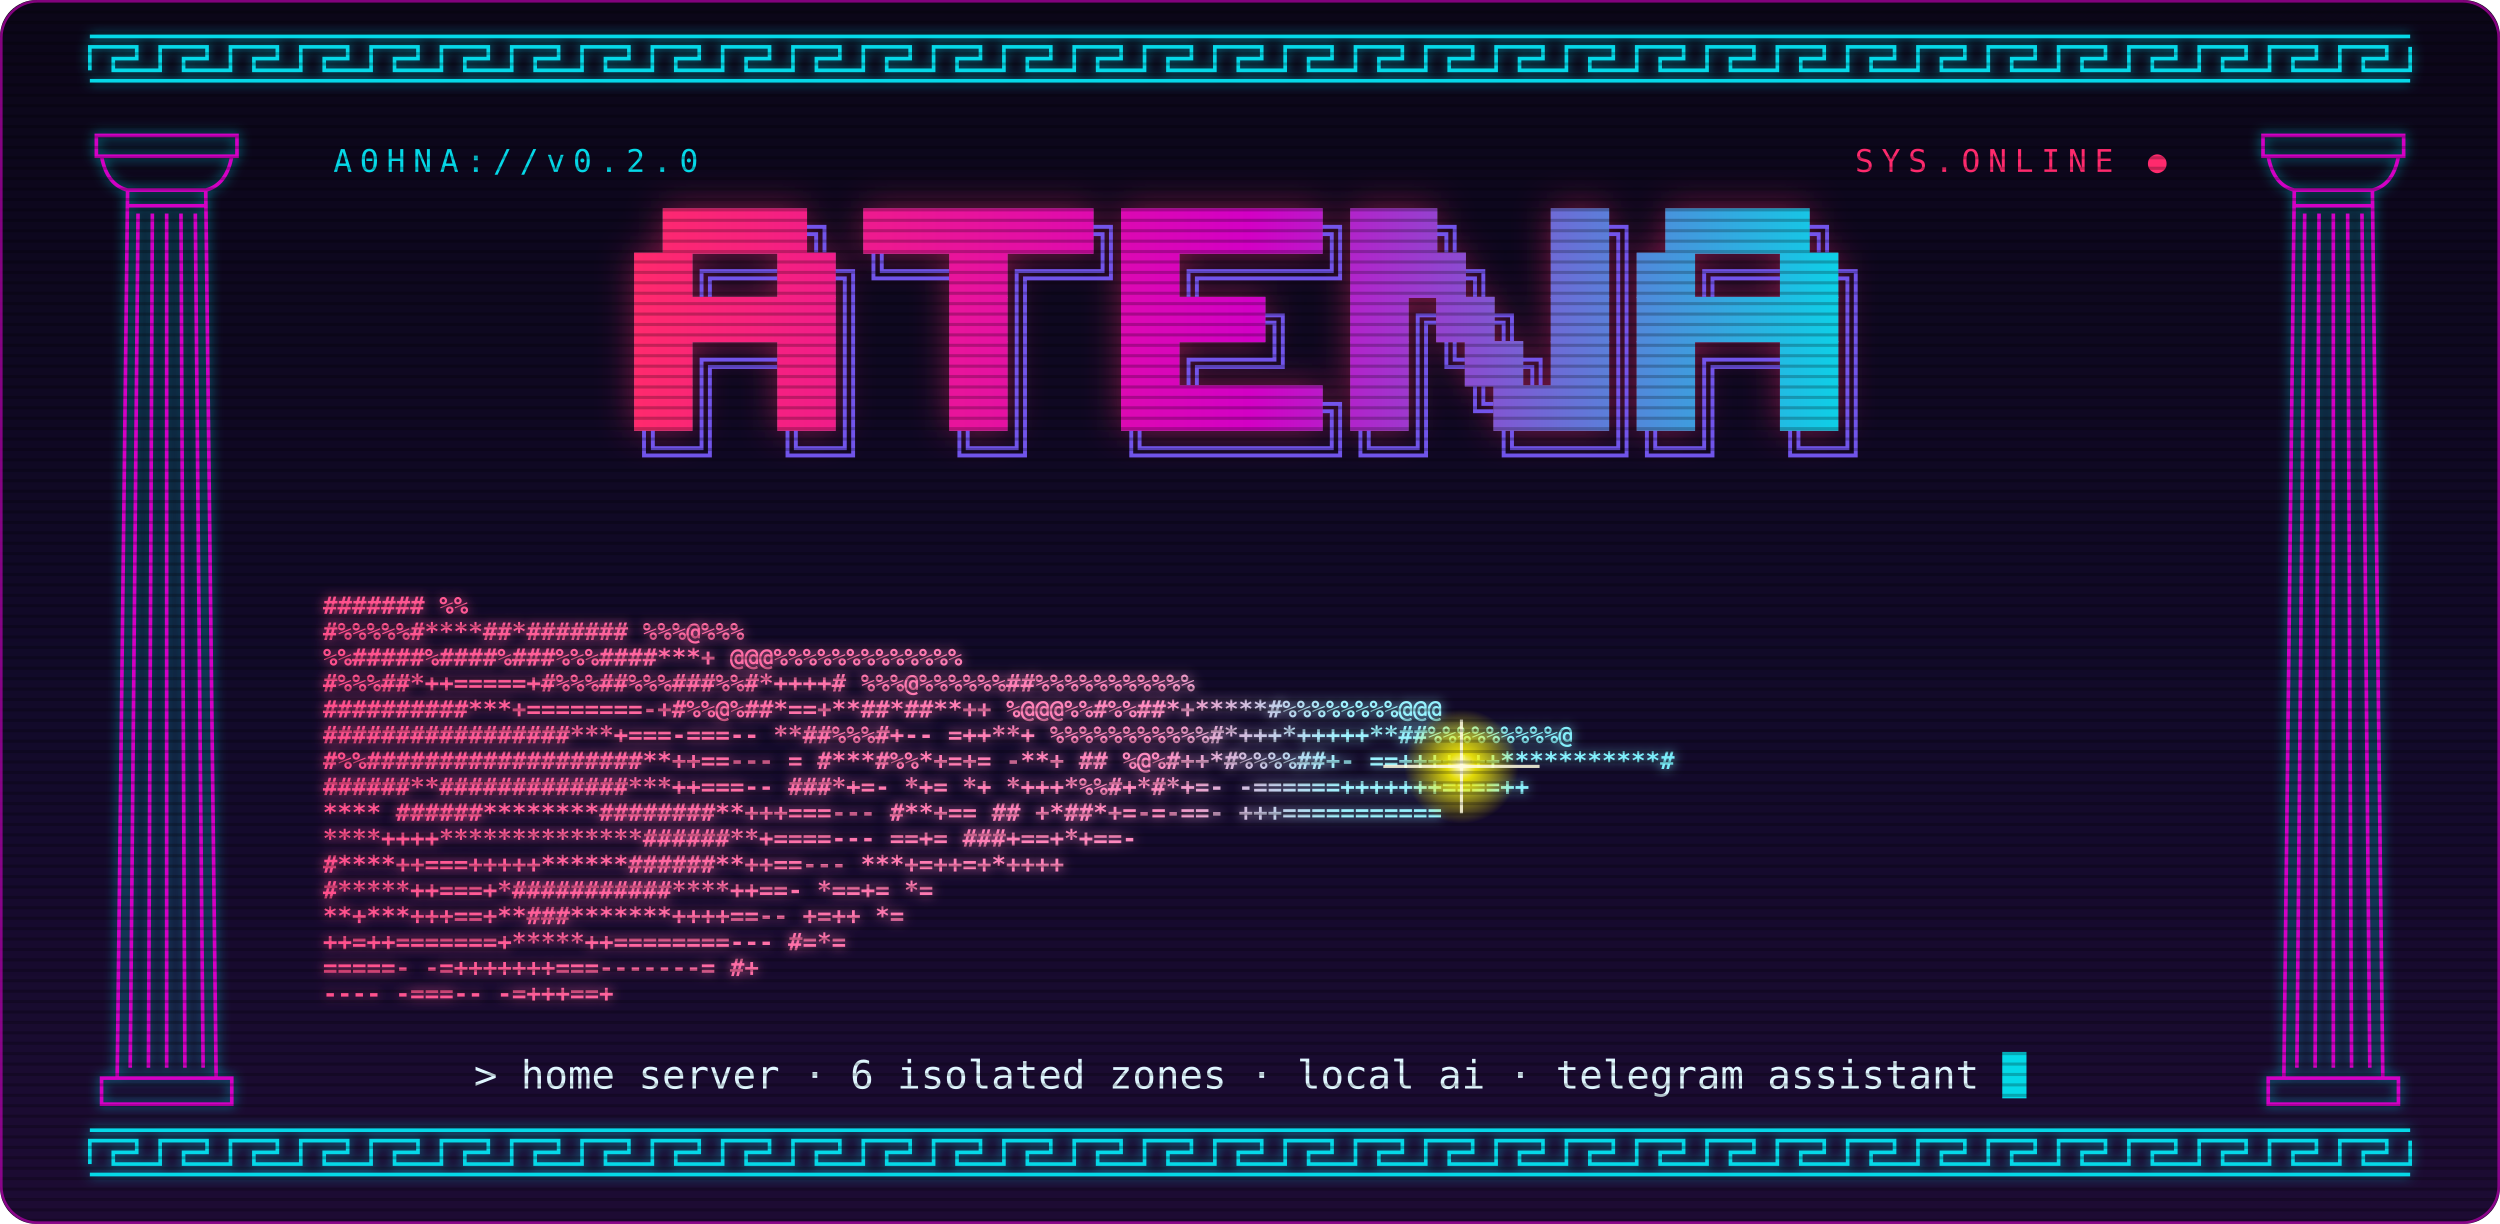
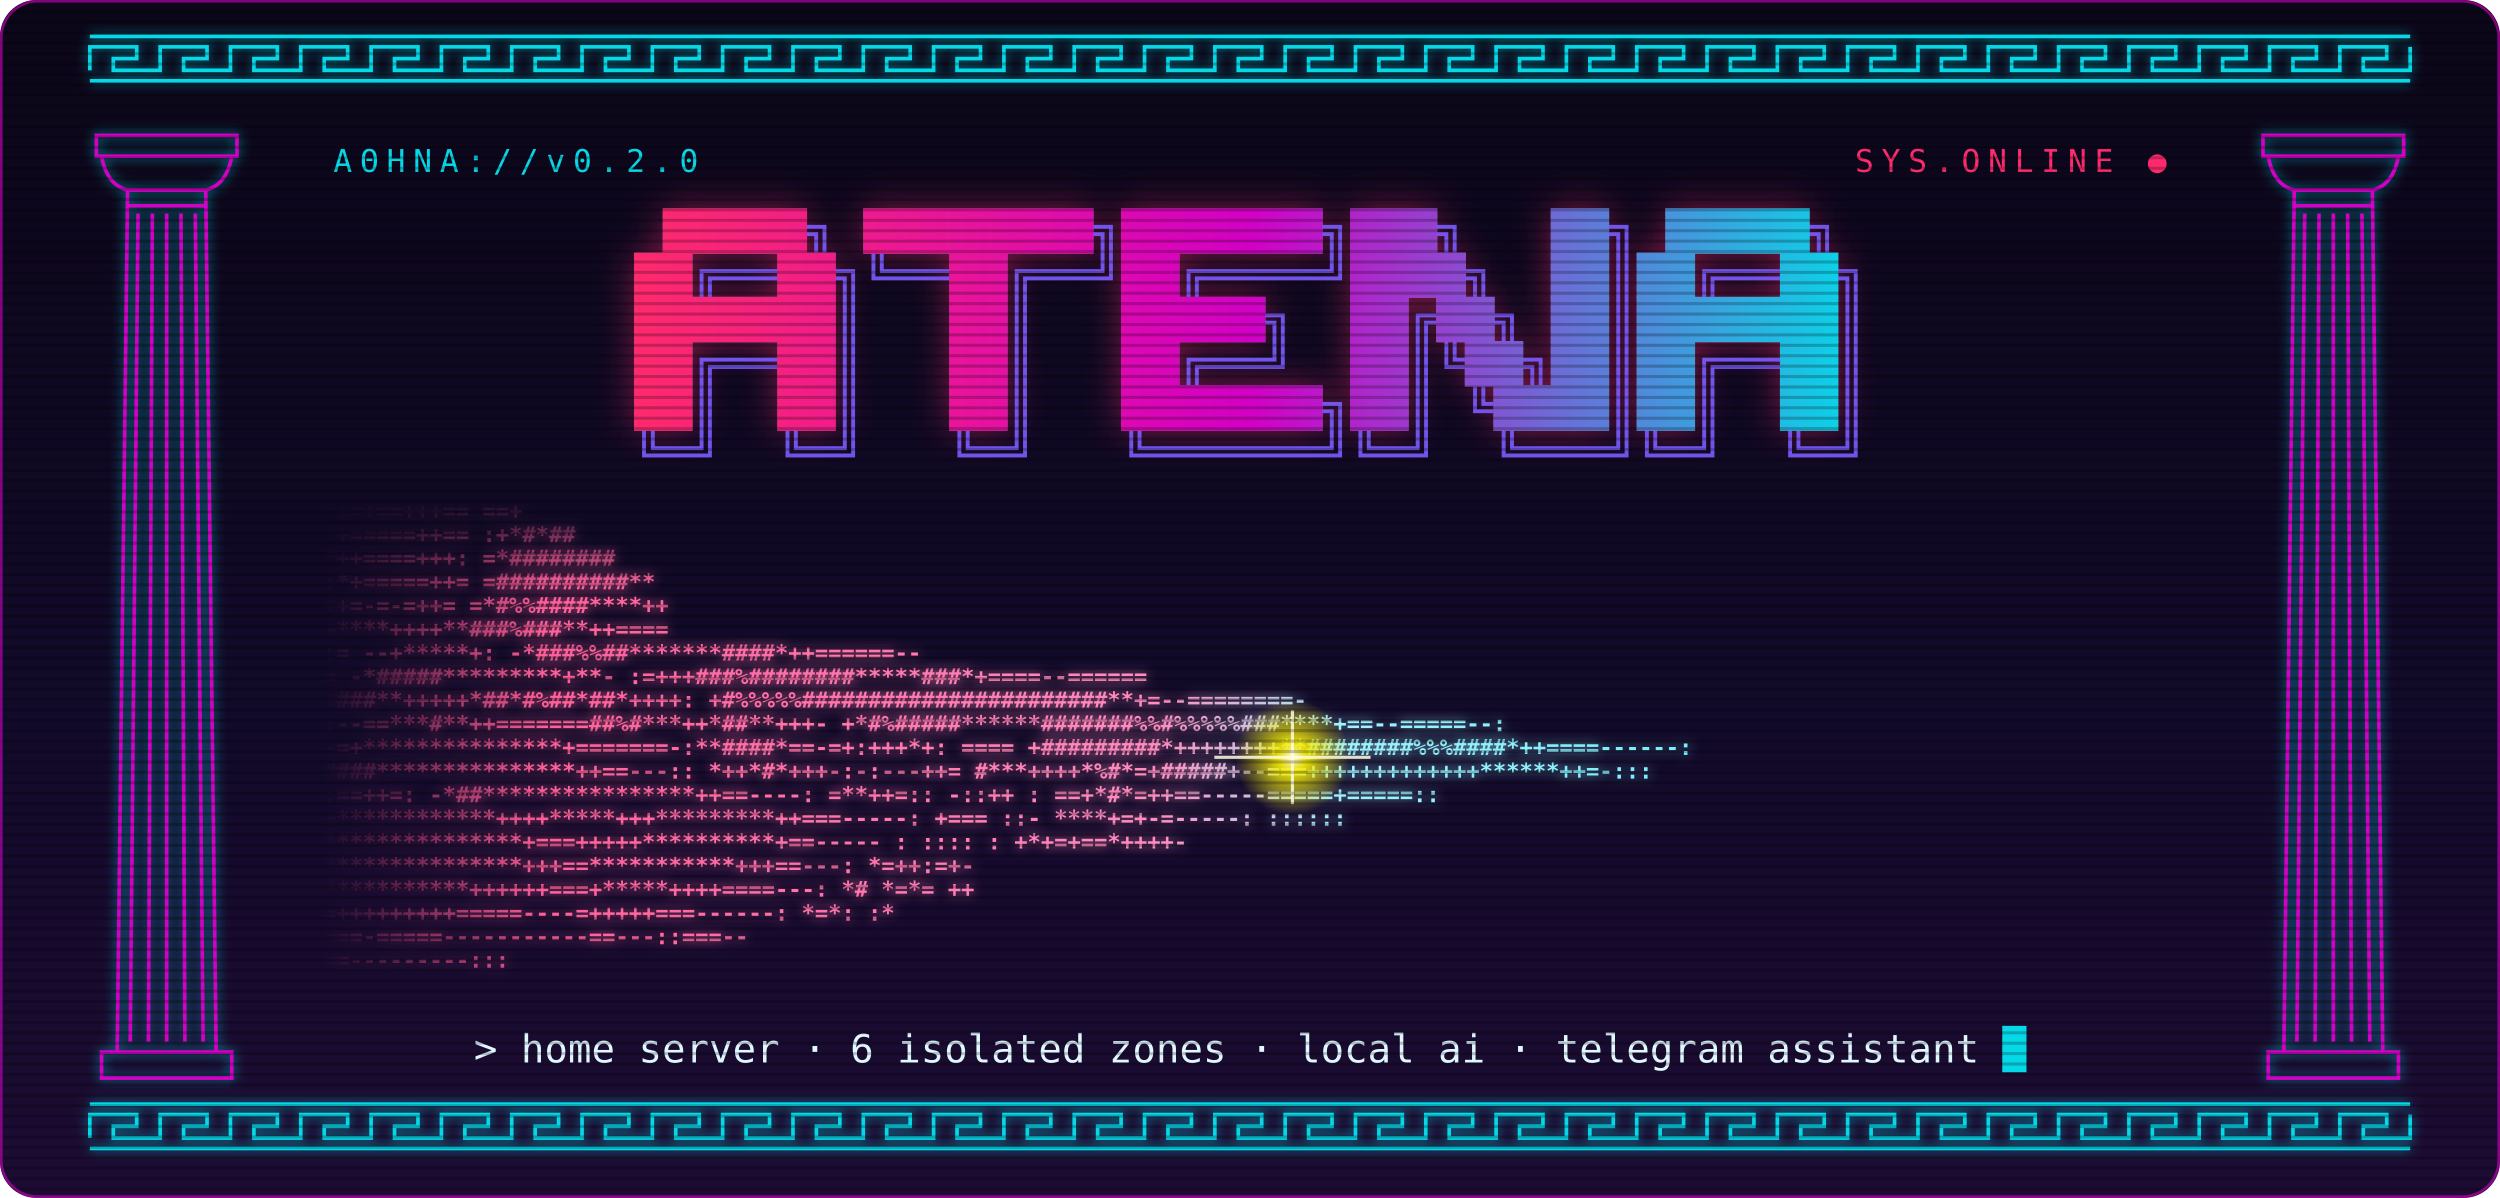
- <svg xmlns="http://www.w3.org/2000/svg" viewBox="0 0 960 470" width="960" height="470" role="img" aria-label="ATENA">
+ <svg xmlns="http://www.w3.org/2000/svg" viewBox="0 0 960 460" width="960" height="460" role="img" aria-label="ATENA">
  <defs>
    <linearGradient id="neon" gradientUnits="userSpaceOnUse" x1="244" y1="0" x2="716" y2="0">
      <stop offset="0" stop-color="#ff2a6d" />
      <stop offset=".5" stop-color="#d300c5" />
      <stop offset="1" stop-color="#05d9e8" />
    </linearGradient>
    <linearGradient id="maos" gradientUnits="userSpaceOnUse" x1="124" y1="0" x2="836" y2="0">
      <stop offset="0" stop-color="#ff4f8b" />
      <stop offset=".45" stop-color="#ff8cc0" />
      <stop offset=".55" stop-color="#9ff3ff" />
      <stop offset="1" stop-color="#3fe6f2" />
    </linearGradient>
    <linearGradient id="fundo" x1="0" y1="0" x2="0" y2="1">
      <stop offset="0" stop-color="#0b0618" />
      <stop offset=".6" stop-color="#120a2a" />
      <stop offset="1" stop-color="#1d0b33" />
    </linearGradient>
    <radialGradient id="luz">
      <stop offset="0" stop-color="#fffbe0" />
      <stop offset=".25" stop-color="#f9f002" stop-opacity=".9" />
      <stop offset="1" stop-color="#f9f002" stop-opacity="0" />
    </radialGradient>
+     <linearGradient id="lados" gradientUnits="userSpaceOnUse" x1="124" y1="0" x2="836" y2="0">
+       <stop offset="0" stop-color="#000" />
+       <stop offset=".12" stop-color="#fff" />
+       <stop offset=".86" stop-color="#fff" />
+       <stop offset="1" stop-color="#000" />
+     </linearGradient>
+     <linearGradient id="topo" gradientUnits="userSpaceOnUse" x1="0" y1="190" x2="0" y2="226">
+       <stop offset="0" stop-color="#000" />
+       <stop offset="1" stop-color="#000" stop-opacity="0" />
+     </linearGradient>
+     <mask id="desvanece" maskUnits="userSpaceOnUse" x="0" y="0" width="960" height="460">
+       <rect x="124" y="180" width="712" height="460" fill="url(#lados)" />
+       <rect x="124" y="180" width="712" height="46" fill="url(#topo)" />
+     </mask>
    <filter id="brilho" x="-20%" y="-40%" width="140%" height="180%">
      <feGaussianBlur stdDeviation="7" />
    </filter>
    <filter id="brilho-fino" x="-10%" y="-10%" width="120%" height="120%">
      <feGaussianBlur stdDeviation="2.2" />
    </filter>
    <pattern id="varredura" width="4" height="4" patternUnits="userSpaceOnUse">
      <rect width="4" height="1.2" fill="#000" opacity=".22" />
    </pattern>
    <clipPath id="moldura">
-       <rect width="960" height="470" rx="14" />
+       <rect width="960" height="460" rx="14" />
    </clipPath>
  </defs>
  <style>
  .glitch-c { animation: gc 7s steps(1) infinite; }
  .glitch-m { animation: gm 7s steps(1) infinite; }
-   .faisca { animation: pulso 2.4s ease-in-out infinite; transform-origin: 561.2px 294.3px; }
+   .faisca { animation: pulso 2.4s ease-in-out infinite; transform-origin: 496.3px 290.8px; }
  .cursor { animation: pisca 1.1s steps(1) infinite; }
  @keyframes gc { 0%,88%,100% { transform: translate(-2px,0); } 90% { transform: translate(-9px,2px); } 92% { transform: translate(5px,-1px); } 94% { transform: translate(-4px,0); } }
  @keyframes gm { 0%,88%,100% { transform: translate(2px,0); } 90% { transform: translate(8px,-2px); } 92% { transform: translate(-6px,1px); } 94% { transform: translate(3px,0); } }
  @keyframes pulso { 0%,100% { opacity: .75; transform: scale(.85); } 50% { opacity: 1; transform: scale(1.15); } }
  @keyframes pisca { 50% { opacity: 0; } }
  @media (prefers-reduced-motion: reduce) { .glitch-c, .glitch-m, .faisca, .cursor { animation: none; } }
  text { font-family: ui-monospace, "SFMono-Regular", Menlo, Consolas, "DejaVu Sans Mono", monospace; }
-   .maos text { font-size: 9.27px; font-weight: 700; white-space: pre; }
+   .maos text { font-size: 8.48px; font-weight: 700; white-space: pre; }
</style>
  <g clip-path="url(#moldura)">
-     <rect width="960" height="470" fill="url(#fundo)" />
+     <rect width="960" height="460" fill="url(#fundo)" />
    <g stroke="#05d9e8" fill="none" stroke-width="1.4">
      <g filter="url(#brilho-fino)" opacity=".7">
        <path d="M34.5 27.0V18.0 H52.5V22.5H43.5V27.0H61.5V18.0 H79.5V22.5H70.5V27.0H88.5V18.0 H106.5V22.5H97.5V27.0H115.5V18.0 H133.5V22.5H124.5V27.0H142.5V18.0 H160.5V22.5H151.5V27.0H169.5V18.0 H187.5V22.5H178.5V27.0H196.5V18.0 H214.5V22.5H205.5V27.0H223.5V18.0 H241.5V22.5H232.5V27.0H250.5V18.0 H268.5V22.5H259.5V27.0H277.5V18.0 H295.5V22.5H286.5V27.0H304.5V18.0 H322.5V22.5H313.5V27.0H331.5V18.0 H349.5V22.5H340.5V27.0H358.5V18.0 H376.5V22.5H367.5V27.0H385.5V18.0 H403.5V22.5H394.5V27.0H412.5V18.0 H430.5V22.5H421.5V27.0H439.5V18.0 H457.5V22.5H448.5V27.0H466.5V18.0 H484.5V22.5H475.5V27.0H493.5V18.0 H511.5V22.5H502.5V27.0H520.5V18.0 H538.5V22.5H529.5V27.0H547.5V18.0 H565.5V22.5H556.5V27.0H574.5V18.0 H592.5V22.5H583.5V27.0H601.5V18.0 H619.5V22.5H610.5V27.0H628.5V18.0 H646.5V22.5H637.5V27.0H655.5V18.0 H673.5V22.5H664.5V27.0H682.5V18.0 H700.5V22.5H691.5V27.0H709.5V18.0 H727.5V22.5H718.5V27.0H736.5V18.0 H754.5V22.5H745.5V27.0H763.5V18.0 H781.5V22.5H772.5V27.0H790.5V18.0 H808.5V22.5H799.5V27.0H817.5V18.0 H835.5V22.5H826.5V27.0H844.5V18.0 H862.5V22.5H853.5V27.0H871.5V18.0 H889.5V22.5H880.5V27.0H898.5V18.0 H916.5V22.5H907.5V27.0H925.5V18.0M34.5 14.0H925.5M34.5 31.0H925.5" />
-         <path d="M34.5 447.0V438.0 H52.5V442.5H43.5V447.0H61.5V438.0 H79.5V442.5H70.5V447.0H88.5V438.0 H106.5V442.5H97.5V447.0H115.5V438.0 H133.5V442.5H124.5V447.0H142.5V438.0 H160.5V442.5H151.5V447.0H169.5V438.0 H187.5V442.5H178.5V447.0H196.5V438.0 H214.5V442.5H205.5V447.0H223.5V438.0 H241.5V442.5H232.5V447.0H250.5V438.0 H268.5V442.5H259.5V447.0H277.5V438.0 H295.5V442.5H286.5V447.0H304.5V438.0 H322.5V442.5H313.5V447.0H331.5V438.0 H349.5V442.5H340.5V447.0H358.5V438.0 H376.5V442.5H367.5V447.0H385.5V438.0 H403.5V442.5H394.5V447.0H412.5V438.0 H430.5V442.5H421.5V447.0H439.5V438.0 H457.5V442.5H448.5V447.0H466.5V438.0 H484.5V442.5H475.5V447.0H493.5V438.0 H511.5V442.5H502.5V447.0H520.5V438.0 H538.5V442.5H529.5V447.0H547.5V438.0 H565.5V442.5H556.5V447.0H574.5V438.0 H592.5V442.5H583.5V447.0H601.5V438.0 H619.5V442.5H610.5V447.0H628.5V438.0 H646.5V442.5H637.5V447.0H655.5V438.0 H673.5V442.5H664.5V447.0H682.5V438.0 H700.5V442.5H691.5V447.0H709.5V438.0 H727.5V442.5H718.5V447.0H736.5V438.0 H754.5V442.5H745.5V447.0H763.5V438.0 H781.5V442.5H772.5V447.0H790.5V438.0 H808.5V442.5H799.5V447.0H817.5V438.0 H835.5V442.5H826.5V447.0H844.5V438.0 H862.5V442.5H853.5V447.0H871.5V438.0 H889.5V442.5H880.5V447.0H898.5V438.0 H916.5V442.5H907.5V447.0H925.5V438.0M34.5 434.0H925.5M34.5 451.0H925.5" />
-         <path d="M37 52h54v8h-54zM39 60Q41 71 49 73H79Q87 71 89 60M49 79H79M39 414h50v10h-50zM49 73L45 414M79 73L83 414M53.0 82L50.0 410M58.5 82L57.0 410M64.0 82L64.0 410M69.5 82L71.0 410M75.0 82L78.0 410" />
-         <path d="M869 52h54v8h-54zM871 60Q873 71 881 73H911Q919 71 921 60M881 79H911M871 414h50v10h-50zM881 73L877 414M911 73L915 414M885.0 82L882.0 410M890.5 82L889.0 410M896.0 82L896.0 410M901.5 82L903.0 410M907.0 82L910.0 410" />
+         <path d="M34.5 437.0V428.0 H52.5V432.5H43.5V437.0H61.5V428.0 H79.5V432.5H70.5V437.0H88.5V428.0 H106.5V432.5H97.5V437.0H115.5V428.0 H133.5V432.5H124.5V437.0H142.5V428.0 H160.5V432.5H151.5V437.0H169.5V428.0 H187.5V432.5H178.5V437.0H196.5V428.0 H214.5V432.5H205.5V437.0H223.5V428.0 H241.5V432.5H232.5V437.0H250.5V428.0 H268.5V432.5H259.5V437.0H277.5V428.0 H295.5V432.5H286.5V437.0H304.5V428.0 H322.5V432.5H313.5V437.0H331.5V428.0 H349.5V432.5H340.5V437.0H358.5V428.0 H376.5V432.5H367.5V437.0H385.5V428.0 H403.5V432.5H394.5V437.0H412.5V428.0 H430.5V432.5H421.5V437.0H439.5V428.0 H457.5V432.5H448.5V437.0H466.5V428.0 H484.5V432.5H475.5V437.0H493.5V428.0 H511.5V432.5H502.5V437.0H520.5V428.0 H538.5V432.5H529.5V437.0H547.5V428.0 H565.5V432.5H556.5V437.0H574.5V428.0 H592.5V432.5H583.5V437.0H601.5V428.0 H619.5V432.5H610.5V437.0H628.5V428.0 H646.5V432.5H637.5V437.0H655.5V428.0 H673.5V432.5H664.5V437.0H682.5V428.0 H700.5V432.5H691.5V437.0H709.5V428.0 H727.5V432.5H718.5V437.0H736.5V428.0 H754.5V432.5H745.5V437.0H763.5V428.0 H781.5V432.5H772.5V437.0H790.5V428.0 H808.5V432.5H799.5V437.0H817.5V428.0 H835.5V432.5H826.5V437.0H844.5V428.0 H862.5V432.5H853.5V437.0H871.5V428.0 H889.5V432.5H880.5V437.0H898.5V428.0 H916.5V432.5H907.5V437.0H925.5V428.0M34.5 424.0H925.5M34.5 441.0H925.5" />
+         <path d="M37 52h54v8h-54zM39 60Q41 71 49 73H79Q87 71 89 60M49 79H79M39 404h50v10h-50zM49 73L45 404M79 73L83 404M53.0 82L50.0 400M58.5 82L57.0 400M64.0 82L64.0 400M69.5 82L71.0 400M75.0 82L78.0 400" />
+         <path d="M869 52h54v8h-54zM871 60Q873 71 881 73H911Q919 71 921 60M881 79H911M871 404h50v10h-50zM881 73L877 404M911 73L915 404M885.0 82L882.0 400M890.5 82L889.0 400M896.0 82L896.0 400M901.5 82L903.0 400M907.0 82L910.0 400" />
      </g>
      <path d="M34.5 27.0V18.0 H52.5V22.5H43.5V27.0H61.5V18.0 H79.5V22.5H70.5V27.0H88.5V18.0 H106.5V22.5H97.5V27.0H115.5V18.0 H133.5V22.5H124.5V27.0H142.5V18.0 H160.5V22.5H151.5V27.0H169.5V18.0 H187.5V22.5H178.5V27.0H196.5V18.0 H214.5V22.5H205.5V27.0H223.5V18.0 H241.5V22.5H232.5V27.0H250.5V18.0 H268.5V22.5H259.5V27.0H277.5V18.0 H295.5V22.5H286.5V27.0H304.5V18.0 H322.5V22.5H313.5V27.0H331.5V18.0 H349.5V22.5H340.5V27.0H358.5V18.0 H376.5V22.5H367.5V27.0H385.5V18.0 H403.5V22.5H394.5V27.0H412.5V18.0 H430.5V22.5H421.5V27.0H439.5V18.0 H457.5V22.5H448.5V27.0H466.5V18.0 H484.5V22.5H475.5V27.0H493.5V18.0 H511.5V22.5H502.5V27.0H520.5V18.0 H538.5V22.5H529.5V27.0H547.5V18.0 H565.5V22.5H556.5V27.0H574.5V18.0 H592.5V22.5H583.5V27.0H601.5V18.0 H619.5V22.5H610.5V27.0H628.5V18.0 H646.5V22.5H637.5V27.0H655.5V18.0 H673.5V22.5H664.5V27.0H682.5V18.0 H700.5V22.5H691.5V27.0H709.5V18.0 H727.5V22.5H718.5V27.0H736.5V18.0 H754.5V22.5H745.5V27.0H763.5V18.0 H781.5V22.5H772.5V27.0H790.5V18.0 H808.5V22.5H799.5V27.0H817.5V18.0 H835.5V22.5H826.5V27.0H844.5V18.0 H862.5V22.5H853.5V27.0H871.5V18.0 H889.5V22.5H880.5V27.0H898.5V18.0 H916.5V22.5H907.5V27.0H925.5V18.0M34.5 14.0H925.5M34.5 31.0H925.5" />
-       <path d="M34.5 447.0V438.0 H52.5V442.5H43.5V447.0H61.5V438.0 H79.5V442.5H70.5V447.0H88.5V438.0 H106.5V442.5H97.5V447.0H115.5V438.0 H133.5V442.5H124.5V447.0H142.5V438.0 H160.5V442.5H151.5V447.0H169.5V438.0 H187.5V442.5H178.5V447.0H196.5V438.0 H214.5V442.5H205.5V447.0H223.5V438.0 H241.5V442.5H232.5V447.0H250.5V438.0 H268.5V442.5H259.5V447.0H277.5V438.0 H295.5V442.5H286.5V447.0H304.5V438.0 H322.5V442.5H313.5V447.0H331.5V438.0 H349.5V442.5H340.5V447.0H358.5V438.0 H376.5V442.5H367.5V447.0H385.5V438.0 H403.5V442.5H394.5V447.0H412.5V438.0 H430.5V442.5H421.5V447.0H439.5V438.0 H457.5V442.5H448.5V447.0H466.5V438.0 H484.5V442.5H475.5V447.0H493.5V438.0 H511.5V442.5H502.5V447.0H520.5V438.0 H538.5V442.5H529.5V447.0H547.5V438.0 H565.5V442.5H556.5V447.0H574.5V438.0 H592.5V442.5H583.5V447.0H601.5V438.0 H619.5V442.5H610.5V447.0H628.5V438.0 H646.5V442.5H637.5V447.0H655.5V438.0 H673.5V442.5H664.5V447.0H682.5V438.0 H700.5V442.5H691.5V447.0H709.5V438.0 H727.5V442.5H718.5V447.0H736.5V438.0 H754.5V442.5H745.5V447.0H763.5V438.0 H781.5V442.5H772.5V447.0H790.5V438.0 H808.5V442.5H799.5V447.0H817.5V438.0 H835.5V442.5H826.5V447.0H844.5V438.0 H862.5V442.5H853.5V447.0H871.5V438.0 H889.5V442.5H880.5V447.0H898.5V438.0 H916.5V442.5H907.5V447.0H925.5V438.0M34.5 434.0H925.5M34.5 451.0H925.5" />
-       <path d="M37 52h54v8h-54zM39 60Q41 71 49 73H79Q87 71 89 60M49 79H79M39 414h50v10h-50zM49 73L45 414M79 73L83 414M53.0 82L50.0 410M58.5 82L57.0 410M64.0 82L64.0 410M69.5 82L71.0 410M75.0 82L78.0 410" stroke="#d300c5" />
-       <path d="M869 52h54v8h-54zM871 60Q873 71 881 73H911Q919 71 921 60M881 79H911M871 414h50v10h-50zM881 73L877 414M911 73L915 414M885.0 82L882.0 410M890.5 82L889.0 410M896.0 82L896.0 410M901.5 82L903.0 410M907.0 82L910.0 410" stroke="#d300c5" />
+       <path d="M34.5 437.0V428.0 H52.5V432.5H43.5V437.0H61.5V428.0 H79.5V432.5H70.5V437.0H88.5V428.0 H106.5V432.5H97.5V437.0H115.5V428.0 H133.5V432.5H124.5V437.0H142.5V428.0 H160.5V432.5H151.5V437.0H169.5V428.0 H187.5V432.5H178.5V437.0H196.5V428.0 H214.5V432.5H205.5V437.0H223.5V428.0 H241.5V432.5H232.5V437.0H250.5V428.0 H268.5V432.5H259.5V437.0H277.5V428.0 H295.5V432.5H286.5V437.0H304.5V428.0 H322.5V432.5H313.5V437.0H331.5V428.0 H349.5V432.5H340.5V437.0H358.5V428.0 H376.5V432.5H367.5V437.0H385.5V428.0 H403.5V432.5H394.5V437.0H412.5V428.0 H430.5V432.5H421.5V437.0H439.5V428.0 H457.5V432.5H448.5V437.0H466.5V428.0 H484.5V432.5H475.5V437.0H493.5V428.0 H511.5V432.5H502.5V437.0H520.5V428.0 H538.5V432.5H529.5V437.0H547.5V428.0 H565.5V432.5H556.5V437.0H574.5V428.0 H592.5V432.5H583.5V437.0H601.5V428.0 H619.5V432.5H610.5V437.0H628.5V428.0 H646.5V432.5H637.5V437.0H655.5V428.0 H673.5V432.5H664.5V437.0H682.5V428.0 H700.5V432.5H691.5V437.0H709.5V428.0 H727.5V432.5H718.5V437.0H736.5V428.0 H754.5V432.5H745.5V437.0H763.5V428.0 H781.5V432.5H772.5V437.0H790.5V428.0 H808.5V432.5H799.5V437.0H817.5V428.0 H835.5V432.5H826.5V437.0H844.5V428.0 H862.5V432.5H853.5V437.0H871.5V428.0 H889.5V432.5H880.5V437.0H898.5V428.0 H916.5V432.5H907.5V437.0H925.5V428.0M34.5 424.0H925.5M34.5 441.0H925.5" />
+       <path d="M37 52h54v8h-54zM39 60Q41 71 49 73H79Q87 71 89 60M49 79H79M39 404h50v10h-50zM49 73L45 404M79 73L83 404M53.0 82L50.0 400M58.5 82L57.0 400M64.0 82L64.0 400M69.5 82L71.0 400M75.0 82L78.0 400" stroke="#d300c5" />
+       <path d="M869 52h54v8h-54zM871 60Q873 71 881 73H911Q919 71 921 60M881 79H911M871 404h50v10h-50zM881 73L877 404M911 73L915 404M885.0 82L882.0 400M890.5 82L889.0 400M896.0 82L896.0 400M901.5 82L903.0 400M907.0 82L910.0 400" stroke="#d300c5" />
    </g>
    <g fill="#ff2a6d" opacity=".45" filter="url(#brilho)">
      <rect x="254.5" y="80" width="55.4" height="17.4" />
      <rect x="331.5" y="80" width="88.4" height="17.4" />
      <rect x="430.5" y="80" width="77.4" height="17.4" />
      <rect x="518.5" y="80" width="33.4" height="17.4" />
      <rect x="595.5" y="80" width="22.4" height="17.4" />
      <rect x="639.5" y="80" width="55.4" height="17.4" />
      <rect x="243.5" y="97" width="22.4" height="17.4" />
      <rect x="298.5" y="97" width="22.4" height="17.4" />
      <rect x="364.5" y="97" width="22.4" height="17.4" />
      <rect x="430.5" y="97" width="22.4" height="17.4" />
      <rect x="518.5" y="97" width="44.4" height="17.4" />
      <rect x="595.5" y="97" width="22.4" height="17.4" />
      <rect x="628.5" y="97" width="22.4" height="17.4" />
      <rect x="683.5" y="97" width="22.4" height="17.4" />
      <rect x="243.5" y="114" width="77.4" height="17.4" />
      <rect x="364.5" y="114" width="22.4" height="17.4" />
      <rect x="430.5" y="114" width="55.4" height="17.4" />
      <rect x="518.5" y="114" width="22.4" height="17.4" />
      <rect x="551.5" y="114" width="22.4" height="17.4" />
      <rect x="595.5" y="114" width="22.4" height="17.4" />
      <rect x="628.5" y="114" width="77.4" height="17.4" />
      <rect x="243.5" y="131" width="22.4" height="17.4" />
      <rect x="298.5" y="131" width="22.4" height="17.4" />
      <rect x="364.5" y="131" width="22.4" height="17.4" />
      <rect x="430.5" y="131" width="22.4" height="17.4" />
      <rect x="518.5" y="131" width="22.4" height="17.4" />
      <rect x="562.5" y="131" width="22.4" height="17.4" />
      <rect x="595.5" y="131" width="22.4" height="17.4" />
      <rect x="628.5" y="131" width="22.4" height="17.4" />
      <rect x="683.5" y="131" width="22.4" height="17.4" />
      <rect x="243.5" y="148" width="22.4" height="17.4" />
      <rect x="298.5" y="148" width="22.4" height="17.4" />
      <rect x="364.5" y="148" width="22.4" height="17.4" />
      <rect x="430.5" y="148" width="77.4" height="17.4" />
      <rect x="518.5" y="148" width="22.4" height="17.4" />
      <rect x="573.5" y="148" width="44.4" height="17.4" />
      <rect x="628.5" y="148" width="22.4" height="17.4" />
      <rect x="683.5" y="148" width="22.4" height="17.4" />
    </g>
    <g class="glitch-c" fill="#05d9e8" opacity=".5">
      <rect x="254.5" y="80" width="55.4" height="17.4" />
      <rect x="331.5" y="80" width="88.4" height="17.4" />
      <rect x="430.5" y="80" width="77.4" height="17.4" />
      <rect x="518.5" y="80" width="33.4" height="17.4" />
      <rect x="595.5" y="80" width="22.4" height="17.4" />
      <rect x="639.5" y="80" width="55.4" height="17.4" />
      <rect x="243.5" y="97" width="22.4" height="17.4" />
      <rect x="298.5" y="97" width="22.4" height="17.4" />
      <rect x="364.5" y="97" width="22.4" height="17.4" />
      <rect x="430.5" y="97" width="22.4" height="17.4" />
      <rect x="518.5" y="97" width="44.4" height="17.4" />
      <rect x="595.5" y="97" width="22.4" height="17.4" />
      <rect x="628.5" y="97" width="22.4" height="17.4" />
      <rect x="683.5" y="97" width="22.4" height="17.4" />
      <rect x="243.5" y="114" width="77.4" height="17.4" />
      <rect x="364.5" y="114" width="22.4" height="17.4" />
      <rect x="430.5" y="114" width="55.4" height="17.4" />
      <rect x="518.5" y="114" width="22.4" height="17.4" />
      <rect x="551.5" y="114" width="22.4" height="17.4" />
      <rect x="595.5" y="114" width="22.4" height="17.4" />
      <rect x="628.5" y="114" width="77.4" height="17.4" />
      <rect x="243.5" y="131" width="22.4" height="17.4" />
      <rect x="298.5" y="131" width="22.4" height="17.4" />
      <rect x="364.5" y="131" width="22.4" height="17.4" />
      <rect x="430.5" y="131" width="22.4" height="17.4" />
      <rect x="518.5" y="131" width="22.4" height="17.4" />
      <rect x="562.5" y="131" width="22.4" height="17.4" />
      <rect x="595.5" y="131" width="22.4" height="17.4" />
      <rect x="628.5" y="131" width="22.4" height="17.4" />
      <rect x="683.5" y="131" width="22.4" height="17.4" />
      <rect x="243.5" y="148" width="22.4" height="17.4" />
      <rect x="298.5" y="148" width="22.4" height="17.4" />
      <rect x="364.5" y="148" width="22.4" height="17.4" />
      <rect x="430.5" y="148" width="77.4" height="17.4" />
      <rect x="518.5" y="148" width="22.4" height="17.4" />
      <rect x="573.5" y="148" width="44.4" height="17.4" />
      <rect x="628.5" y="148" width="22.4" height="17.4" />
      <rect x="683.5" y="148" width="22.4" height="17.4" />
    </g>
    <g class="glitch-m" fill="#ff2a6d" opacity=".5">
      <rect x="254.5" y="80" width="55.4" height="17.4" />
      <rect x="331.5" y="80" width="88.4" height="17.4" />
      <rect x="430.5" y="80" width="77.4" height="17.4" />
      <rect x="518.5" y="80" width="33.4" height="17.4" />
      <rect x="595.5" y="80" width="22.4" height="17.4" />
      <rect x="639.5" y="80" width="55.4" height="17.4" />
      <rect x="243.5" y="97" width="22.4" height="17.4" />
      <rect x="298.5" y="97" width="22.4" height="17.4" />
      <rect x="364.5" y="97" width="22.4" height="17.4" />
      <rect x="430.5" y="97" width="22.4" height="17.4" />
      <rect x="518.5" y="97" width="44.4" height="17.4" />
      <rect x="595.5" y="97" width="22.4" height="17.4" />
      <rect x="628.5" y="97" width="22.4" height="17.4" />
      <rect x="683.5" y="97" width="22.4" height="17.4" />
      <rect x="243.5" y="114" width="77.4" height="17.4" />
      <rect x="364.5" y="114" width="22.4" height="17.4" />
      <rect x="430.5" y="114" width="55.4" height="17.4" />
      <rect x="518.5" y="114" width="22.4" height="17.4" />
      <rect x="551.5" y="114" width="22.4" height="17.4" />
      <rect x="595.5" y="114" width="22.4" height="17.4" />
      <rect x="628.5" y="114" width="77.4" height="17.4" />
      <rect x="243.5" y="131" width="22.4" height="17.4" />
      <rect x="298.5" y="131" width="22.4" height="17.4" />
      <rect x="364.5" y="131" width="22.4" height="17.4" />
      <rect x="430.5" y="131" width="22.4" height="17.4" />
      <rect x="518.5" y="131" width="22.4" height="17.4" />
      <rect x="562.5" y="131" width="22.4" height="17.4" />
      <rect x="595.5" y="131" width="22.4" height="17.4" />
      <rect x="628.5" y="131" width="22.4" height="17.4" />
      <rect x="683.5" y="131" width="22.4" height="17.4" />
      <rect x="243.5" y="148" width="22.4" height="17.4" />
      <rect x="298.5" y="148" width="22.4" height="17.4" />
      <rect x="364.5" y="148" width="22.4" height="17.4" />
      <rect x="430.5" y="148" width="77.4" height="17.4" />
      <rect x="518.5" y="148" width="22.4" height="17.4" />
      <rect x="573.5" y="148" width="44.4" height="17.4" />
      <rect x="628.5" y="148" width="22.4" height="17.4" />
      <rect x="683.5" y="148" width="22.4" height="17.4" />
    </g>
    <path d="M309.5 87.1H316.6V97M309.5 89.9H313.4V97M419.5 87.1H426.6V97M419.5 89.9H423.4V97M507.5 87.1H514.6V97M507.5 89.9H511.4V97M551.5 87.1H558.6V97M551.5 89.9H555.4V97M617.5 87.1H624.6V97M617.5 89.9H621.4V97M694.5 87.1H701.6V97M694.5 89.9H698.4V97M269.4 114V104.1H276.5M272.6 114V106.9H276.5M276.5 104.1H287.5M276.5 106.9H287.5M287.5 104.1H298.5M287.5 106.9H298.5M320.5 104.1H327.6V114M320.5 106.9H324.4V114M335.4 97V106.9H342.5M338.6 97V104.1H342.5M342.5 104.1H353.5M342.5 106.9H353.5M353.5 104.1H364.5M353.5 106.9H364.5M390.4 114V104.1H397.5M393.6 114V106.9H397.5M397.5 104.1H408.5M397.5 106.9H408.5M408.5 104.1H419.5M408.5 106.9H419.5M426.6 97V106.9H419.5M423.4 97V104.1H419.5M456.4 114V104.1H463.5M459.6 114V106.9H463.5M463.5 104.1H474.5M463.5 106.9H474.5M474.5 104.1H485.5M474.5 106.9H485.5M485.5 104.1H496.5M485.5 106.9H496.5M496.5 104.1H507.5M496.5 106.9H507.5M514.6 97V106.9H507.5M511.4 97V104.1H507.5M562.5 104.1H569.6V114M562.5 106.9H566.4V114M621.4 97V114M624.6 97V114M654.4 114V104.1H661.5M657.6 114V106.9H661.5M661.5 104.1H672.5M661.5 106.9H672.5M672.5 104.1H683.5M672.5 106.9H683.5M705.5 104.1H712.6V114M705.5 106.9H709.4V114M324.4 114V131M327.6 114V131M390.4 114V131M393.6 114V131M485.5 121.1H492.6V131M485.5 123.9H489.4V131M544.4 131V121.1H551.5M547.6 131V123.9H551.5M573.5 121.1H580.6V131M573.5 123.9H577.4V131M621.4 114V131M624.6 114V131M709.4 114V131M712.6 114V131M269.4 148V138.1H276.5M272.6 148V140.9H276.5M276.5 138.1H287.5M276.5 140.9H287.5M287.5 138.1H298.5M287.5 140.9H298.5M324.4 131V148M327.6 131V148M390.4 131V148M393.6 131V148M456.4 148V138.1H463.5M459.6 148V140.9H463.5M463.5 138.1H474.5M463.5 140.9H474.5M474.5 138.1H485.5M474.5 140.9H485.5M492.6 131V140.9H485.5M489.4 131V138.1H485.5M544.4 131V148M547.6 131V148M555.4 131V140.9H562.5M558.6 131V138.1H562.5M584.5 138.1H591.6V148M584.5 140.9H588.4V148M621.4 131V148M624.6 131V148M654.4 148V138.1H661.5M657.6 148V140.9H661.5M661.5 138.1H672.5M661.5 140.9H672.5M672.5 138.1H683.5M672.5 140.9H683.5M709.4 131V148M712.6 131V148M269.4 148V165M272.6 148V165M324.4 148V165M327.6 148V165M390.4 148V165M393.6 148V165M507.5 155.1H514.6V165M507.5 157.9H511.4V165M544.4 148V165M547.6 148V165M566.4 148V157.9H573.5M569.6 148V155.1H573.5M621.4 148V165M624.6 148V165M654.4 148V165M657.6 148V165M709.4 148V165M712.6 148V165M247.3 165V174.9H254.5M250.7 165V172.1H254.5M254.5 172.1H265.5M254.5 174.9H265.5M272.6 165V174.9H265.5M269.4 165V172.1H265.5M302.4 165V174.9H309.5M305.6 165V172.1H309.5M309.5 172.1H320.5M309.5 174.9H320.5M327.6 165V174.9H320.5M324.4 165V172.1H320.5M368.4 165V174.9H375.5M371.6 165V172.1H375.5M375.5 172.1H386.5M375.5 174.9H386.5M393.6 165V174.9H386.5M390.4 165V172.1H386.5M434.4 165V174.9H441.5M437.6 165V172.1H441.5M441.5 172.1H452.5M441.5 174.9H452.5M452.5 172.1H463.5M452.5 174.9H463.5M463.5 172.1H474.5M463.5 174.9H474.5M474.5 172.1H485.5M474.5 174.9H485.5M485.5 172.1H496.5M485.5 174.9H496.5M496.5 172.1H507.5M496.5 174.9H507.5M514.6 165V174.9H507.5M511.4 165V172.1H507.5M522.4 165V174.9H529.5M525.6 165V172.1H529.5M529.5 172.1H540.5M529.5 174.9H540.5M547.6 165V174.9H540.5M544.4 165V172.1H540.5M577.4 165V174.9H584.5M580.6 165V172.1H584.5M584.5 172.1H595.5M584.5 174.9H595.5M595.5 172.1H606.5M595.5 174.9H606.5M606.5 172.1H617.5M606.5 174.9H617.5M624.6 165V174.9H617.5M621.4 165V172.1H617.5M632.4 165V174.9H639.5M635.6 165V172.1H639.5M639.5 172.1H650.5M639.5 174.9H650.5M657.6 165V174.9H650.5M654.4 165V172.1H650.5M687.4 165V174.9H694.5M690.6 165V172.1H694.5M694.5 172.1H705.5M694.5 174.9H705.5M712.6 165V174.9H705.5M709.4 165V172.1H705.5" stroke="#7a5cff" stroke-width="1.5" fill="none" opacity=".9" />
    <g fill="url(#neon)">
      <rect x="254.5" y="80" width="55.4" height="17.4" />
      <rect x="331.5" y="80" width="88.4" height="17.4" />
      <rect x="430.5" y="80" width="77.4" height="17.4" />
      <rect x="518.5" y="80" width="33.4" height="17.4" />
      <rect x="595.5" y="80" width="22.4" height="17.4" />
      <rect x="639.5" y="80" width="55.4" height="17.4" />
      <rect x="243.5" y="97" width="22.4" height="17.4" />
      <rect x="298.5" y="97" width="22.4" height="17.4" />
      <rect x="364.5" y="97" width="22.4" height="17.4" />
      <rect x="430.5" y="97" width="22.4" height="17.4" />
      <rect x="518.5" y="97" width="44.4" height="17.4" />
      <rect x="595.5" y="97" width="22.4" height="17.4" />
      <rect x="628.5" y="97" width="22.4" height="17.4" />
      <rect x="683.5" y="97" width="22.4" height="17.4" />
      <rect x="243.5" y="114" width="77.4" height="17.4" />
      <rect x="364.5" y="114" width="22.4" height="17.4" />
      <rect x="430.5" y="114" width="55.4" height="17.4" />
      <rect x="518.5" y="114" width="22.4" height="17.4" />
      <rect x="551.5" y="114" width="22.4" height="17.4" />
      <rect x="595.5" y="114" width="22.4" height="17.4" />
      <rect x="628.5" y="114" width="77.4" height="17.4" />
      <rect x="243.5" y="131" width="22.4" height="17.4" />
      <rect x="298.5" y="131" width="22.4" height="17.4" />
      <rect x="364.5" y="131" width="22.4" height="17.4" />
      <rect x="430.5" y="131" width="22.4" height="17.4" />
      <rect x="518.5" y="131" width="22.4" height="17.4" />
      <rect x="562.5" y="131" width="22.4" height="17.4" />
      <rect x="595.5" y="131" width="22.4" height="17.4" />
      <rect x="628.5" y="131" width="22.4" height="17.4" />
      <rect x="683.5" y="131" width="22.4" height="17.4" />
      <rect x="243.5" y="148" width="22.4" height="17.4" />
      <rect x="298.5" y="148" width="22.4" height="17.4" />
      <rect x="364.5" y="148" width="22.4" height="17.4" />
      <rect x="430.5" y="148" width="77.4" height="17.4" />
      <rect x="518.5" y="148" width="22.4" height="17.4" />
      <rect x="573.5" y="148" width="44.4" height="17.4" />
      <rect x="628.5" y="148" width="22.4" height="17.4" />
      <rect x="683.5" y="148" width="22.4" height="17.4" />
    </g>
-     <g class="maos" fill="url(#maos)" opacity=".8" filter="url(#brilho-fino)">
-       <text x="124" y="235.7" textLength="712.0" lengthAdjust="spacingAndGlyphs">                                               #######                                                                        %%</text>
-       <text x="124" y="245.7" textLength="712.0" lengthAdjust="spacingAndGlyphs">                                            #%%%%%#****##*#######                                                        %%%@%%%</text>
-       <text x="124" y="255.6" textLength="712.0" lengthAdjust="spacingAndGlyphs">                                        %%#####%####%###%%%####***+                                             @@@%%%%%%%%%%%%%</text>
-       <text x="124" y="265.5" textLength="712.0" lengthAdjust="spacingAndGlyphs">                                    #%%%##*++=====+#%%%##%%%###%%#*++++#                                 %%%@%%%%%%##%%%%%%%%%%%</text>
-       <text x="124" y="275.5" textLength="712.0" lengthAdjust="spacingAndGlyphs">                            ##########***+========-+#%%@%##*==+**##*##**++                        %@@@%%#%%##*+*****#%%%%%%%%@@@</text>
-       <text x="124" y="285.4" textLength="712.0" lengthAdjust="spacingAndGlyphs">                    #################***+===-===--  **##%%%#+--      =++**+                 %%%%%%%%%%%#*+++*+++++**##%%%%%%%%%@</text>
-       <text x="124" y="295.3" textLength="712.0" lengthAdjust="spacingAndGlyphs">              #%%###################**++==---  =     #***#%%*+=+=       -**+      ##      %@%#++*#%%%%##+- ==+++++++***********#</text>
-       <text x="124" y="305.3" textLength="712.0" lengthAdjust="spacingAndGlyphs">            ######**#############***++===--                ###*+=-        *+=    *+        *+++*%%#+*#*+=-  -======+++++++====++</text>
-       <text x="124" y="315.2" textLength="712.0" lengthAdjust="spacingAndGlyphs">****    ######********########**+++===---                     #**+==       ##               +*##*+=-=-==-         +++===========</text>
-       <text x="124" y="325.1" textLength="567.4" lengthAdjust="spacingAndGlyphs">****++++**************######**+====---                          ==+=                      ###+==+*+==-</text>
-       <text x="124" y="335.1" textLength="572.9" lengthAdjust="spacingAndGlyphs">#****++===+++++******######**++==---                                                     ***+=++=+*++++</text>
-       <text x="124" y="345.0" textLength="550.7" lengthAdjust="spacingAndGlyphs">#*****++===+*###########****++==-                                                         *==+=  *=</text>
-       <text x="124" y="354.9" textLength="545.1" lengthAdjust="spacingAndGlyphs">**+***+++==+**###*******++++==--                                                          +=++  *=</text>
-       <text x="124" y="364.9" textLength="522.9" lengthAdjust="spacingAndGlyphs">++=++=======+*****++========---                                                           #=*=</text>
-       <text x="124" y="374.8" textLength="511.8" lengthAdjust="spacingAndGlyphs">=====-   -=+++++++===-------=                                                             #+</text>
-       <text x="124" y="384.7" textLength="150.2" lengthAdjust="spacingAndGlyphs"> ----     -===--   -=+++==+</text>
-     </g>
-     <g class="maos" fill="url(#maos)">
-       <text x="124" y="235.7" textLength="712.0" lengthAdjust="spacingAndGlyphs">                                               #######                                                                        %%</text>
-       <text x="124" y="245.7" textLength="712.0" lengthAdjust="spacingAndGlyphs">                                            #%%%%%#****##*#######                                                        %%%@%%%</text>
-       <text x="124" y="255.6" textLength="712.0" lengthAdjust="spacingAndGlyphs">                                        %%#####%####%###%%%####***+                                             @@@%%%%%%%%%%%%%</text>
-       <text x="124" y="265.5" textLength="712.0" lengthAdjust="spacingAndGlyphs">                                    #%%%##*++=====+#%%%##%%%###%%#*++++#                                 %%%@%%%%%%##%%%%%%%%%%%</text>
-       <text x="124" y="275.5" textLength="712.0" lengthAdjust="spacingAndGlyphs">                            ##########***+========-+#%%@%##*==+**##*##**++                        %@@@%%#%%##*+*****#%%%%%%%%@@@</text>
-       <text x="124" y="285.4" textLength="712.0" lengthAdjust="spacingAndGlyphs">                    #################***+===-===--  **##%%%#+--      =++**+                 %%%%%%%%%%%#*+++*+++++**##%%%%%%%%%@</text>
-       <text x="124" y="295.3" textLength="712.0" lengthAdjust="spacingAndGlyphs">              #%%###################**++==---  =     #***#%%*+=+=       -**+      ##      %@%#++*#%%%%##+- ==+++++++***********#</text>
-       <text x="124" y="305.3" textLength="712.0" lengthAdjust="spacingAndGlyphs">            ######**#############***++===--                ###*+=-        *+=    *+        *+++*%%#+*#*+=-  -======+++++++====++</text>
-       <text x="124" y="315.2" textLength="712.0" lengthAdjust="spacingAndGlyphs">****    ######********########**+++===---                     #**+==       ##               +*##*+=-=-==-         +++===========</text>
-       <text x="124" y="325.1" textLength="567.4" lengthAdjust="spacingAndGlyphs">****++++**************######**+====---                          ==+=                      ###+==+*+==-</text>
-       <text x="124" y="335.1" textLength="572.9" lengthAdjust="spacingAndGlyphs">#****++===+++++******######**++==---                                                     ***+=++=+*++++</text>
-       <text x="124" y="345.0" textLength="550.7" lengthAdjust="spacingAndGlyphs">#*****++===+*###########****++==-                                                         *==+=  *=</text>
-       <text x="124" y="354.9" textLength="545.1" lengthAdjust="spacingAndGlyphs">**+***+++==+**###*******++++==--                                                          +=++  *=</text>
-       <text x="124" y="364.9" textLength="522.9" lengthAdjust="spacingAndGlyphs">++=++=======+*****++========---                                                           #=*=</text>
-       <text x="124" y="374.8" textLength="511.8" lengthAdjust="spacingAndGlyphs">=====-   -=+++++++===-------=                                                             #+</text>
-       <text x="124" y="384.7" textLength="150.2" lengthAdjust="spacingAndGlyphs"> ----     -===--   -=+++==+</text>
+     <g mask="url(#desvanece)">
+       <g class="maos" fill="url(#maos)" opacity=".8" filter="url(#brilho-fino)">
+         <text x="124" y="199.1" textLength="712.0" lengthAdjust="spacingAndGlyphs">                                                                                                                     *+=+==+++==         ==+</text>
+         <text x="124" y="208.2" textLength="712.0" lengthAdjust="spacingAndGlyphs">                                                                                                                    *+=====++==      :+*#*##</text>
+         <text x="124" y="217.2" textLength="712.0" lengthAdjust="spacingAndGlyphs">                                                                                                                   *++====+++:    =*########</text>
+         <text x="124" y="226.3" textLength="712.0" lengthAdjust="spacingAndGlyphs">                                                                                                                  :*+=====++=  =##########**</text>
+         <text x="124" y="235.4" textLength="712.0" lengthAdjust="spacingAndGlyphs">                                                                                                                  ++=-=-=++= =*#%%####****++</text>
+         <text x="124" y="244.5" textLength="712.0" lengthAdjust="spacingAndGlyphs">                                                                                                                  +****++++**###%###**++====</text>
+         <text x="124" y="253.6" textLength="712.0" lengthAdjust="spacingAndGlyphs">                                      :=      --+*****+:                                                     -*###%%##*******####*++======--</text>
+         <text x="124" y="262.7" textLength="712.0" lengthAdjust="spacingAndGlyphs">                                       =    -*#####*********+**-                                     :=+++###%########*****###*+====--======</text>
+         <text x="124" y="271.7" textLength="712.0" lengthAdjust="spacingAndGlyphs">                                        +###**+++++*##*#%##*##*++++:                           +#%%%%%#######################**+=--========-</text>
+         <text x="124" y="280.8" textLength="701.8" lengthAdjust="spacingAndGlyphs">                                :--==***#**++=======##%#***++*##**+++-                  +*#%#####******#######%%#%%%%%###****+==--=====--:</text>
+         <text x="124" y="289.9" textLength="676.4" lengthAdjust="spacingAndGlyphs">                        -=+***************+=======-:**####*==-=+:+++*+:       ==== +#########*++++++++**########%%%####*++====------:</text>
+         <text x="124" y="299.0" textLength="635.7" lengthAdjust="spacingAndGlyphs">                     ####***************++==---::    *++*#*+++-:-:---++=  #***++++*%#*=+#####+--===+++++++++++++******++=-:::</text>
+         <text x="124" y="308.1" textLength="569.6" lengthAdjust="spacingAndGlyphs">       :==++=:    -*##****************++==----:           =**++=:: -::++  :        ==+*#*=++==-----=====+=====::</text>
+         <text x="124" y="317.1" textLength="549.3" lengthAdjust="spacingAndGlyphs">+************++++*****+++*********++===-----:                +=== ::-             ****+=+-=-----:     ::::::</text>
+         <text x="124" y="326.2" textLength="478.1" lengthAdjust="spacingAndGlyphs">***************+===+++++**********+==----- :                 ::::   :            +*+=+==*++++-</text>
+         <text x="124" y="335.3" textLength="457.7" lengthAdjust="spacingAndGlyphs">***************+++==***********+++==---:                                          *=++:=+-</text>
+         <text x="124" y="344.4" textLength="452.6" lengthAdjust="spacingAndGlyphs">***********++++++===+*****++++====---:  *#                                        *=*= ++</text>
+         <text x="124" y="353.5" textLength="452.6" lengthAdjust="spacingAndGlyphs">=+++++++++=====----=+++++===------:                                               *=*: :*</text>
+         <text x="124" y="362.6" textLength="162.7" lengthAdjust="spacingAndGlyphs">===-=====-----------==---::===--</text>
+         <text x="124" y="371.6" textLength="71.2" lengthAdjust="spacingAndGlyphs">==---------:::</text>
+       </g>
+       <g class="maos" fill="url(#maos)">
+         <text x="124" y="199.1" textLength="712.0" lengthAdjust="spacingAndGlyphs">                                                                                                                     *+=+==+++==         ==+</text>
+         <text x="124" y="208.2" textLength="712.0" lengthAdjust="spacingAndGlyphs">                                                                                                                    *+=====++==      :+*#*##</text>
+         <text x="124" y="217.2" textLength="712.0" lengthAdjust="spacingAndGlyphs">                                                                                                                   *++====+++:    =*########</text>
+         <text x="124" y="226.3" textLength="712.0" lengthAdjust="spacingAndGlyphs">                                                                                                                  :*+=====++=  =##########**</text>
+         <text x="124" y="235.4" textLength="712.0" lengthAdjust="spacingAndGlyphs">                                                                                                                  ++=-=-=++= =*#%%####****++</text>
+         <text x="124" y="244.5" textLength="712.0" lengthAdjust="spacingAndGlyphs">                                                                                                                  +****++++**###%###**++====</text>
+         <text x="124" y="253.6" textLength="712.0" lengthAdjust="spacingAndGlyphs">                                      :=      --+*****+:                                                     -*###%%##*******####*++======--</text>
+         <text x="124" y="262.7" textLength="712.0" lengthAdjust="spacingAndGlyphs">                                       =    -*#####*********+**-                                     :=+++###%########*****###*+====--======</text>
+         <text x="124" y="271.7" textLength="712.0" lengthAdjust="spacingAndGlyphs">                                        +###**+++++*##*#%##*##*++++:                           +#%%%%%#######################**+=--========-</text>
+         <text x="124" y="280.8" textLength="701.8" lengthAdjust="spacingAndGlyphs">                                :--==***#**++=======##%#***++*##**+++-                  +*#%#####******#######%%#%%%%%###****+==--=====--:</text>
+         <text x="124" y="289.9" textLength="676.4" lengthAdjust="spacingAndGlyphs">                        -=+***************+=======-:**####*==-=+:+++*+:       ==== +#########*++++++++**########%%%####*++====------:</text>
+         <text x="124" y="299.0" textLength="635.7" lengthAdjust="spacingAndGlyphs">                     ####***************++==---::    *++*#*+++-:-:---++=  #***++++*%#*=+#####+--===+++++++++++++******++=-:::</text>
+         <text x="124" y="308.1" textLength="569.6" lengthAdjust="spacingAndGlyphs">       :==++=:    -*##****************++==----:           =**++=:: -::++  :        ==+*#*=++==-----=====+=====::</text>
+         <text x="124" y="317.1" textLength="549.3" lengthAdjust="spacingAndGlyphs">+************++++*****+++*********++===-----:                +=== ::-             ****+=+-=-----:     ::::::</text>
+         <text x="124" y="326.2" textLength="478.1" lengthAdjust="spacingAndGlyphs">***************+===+++++**********+==----- :                 ::::   :            +*+=+==*++++-</text>
+         <text x="124" y="335.3" textLength="457.7" lengthAdjust="spacingAndGlyphs">***************+++==***********+++==---:                                          *=++:=+-</text>
+         <text x="124" y="344.4" textLength="452.6" lengthAdjust="spacingAndGlyphs">***********++++++===+*****++++====---:  *#                                        *=*= ++</text>
+         <text x="124" y="353.5" textLength="452.6" lengthAdjust="spacingAndGlyphs">=+++++++++=====----=+++++===------:                                               *=*: :*</text>
+         <text x="124" y="362.6" textLength="162.7" lengthAdjust="spacingAndGlyphs">===-=====-----------==---::===--</text>
+         <text x="124" y="371.6" textLength="71.2" lengthAdjust="spacingAndGlyphs">==---------:::</text>
+       </g>
    </g>
    <g class="faisca">
-       <circle cx="561.2" cy="294.3" r="22" fill="url(#luz)" />
-       <path d="M531.2 294.3H591.2M561.2 276.3V312.3" stroke="#fffbe0" stroke-width="1.2" opacity=".85" />
+       <circle cx="496.3" cy="290.8" r="22" fill="url(#luz)" />
+       <path d="M466.3 290.8H526.3M496.3 272.8V308.8" stroke="#fffbe0" stroke-width="1.2" opacity=".85" />
    </g>
    <text x="128" y="66" font-size="12" fill="#05d9e8" letter-spacing="3">ΑΘΗΝΑ://v0.2.0</text>
    <text x="832" y="66" font-size="12" fill="#ff2a6d" text-anchor="end" letter-spacing="3">SYS.ONLINE ●</text>
-     <text x="480.0" y="418" font-size="15" fill="#e0f7ff" text-anchor="middle">&gt; home server · 6 isolated zones · local ai · telegram assistant <tspan class="cursor" fill="#05d9e8">█</tspan>
+     <text x="480.0" y="408" font-size="15" fill="#e0f7ff" text-anchor="middle">&gt; home server · 6 isolated zones · local ai · telegram assistant <tspan class="cursor" fill="#05d9e8">█</tspan>
    </text>
-     <rect width="960" height="470" fill="url(#varredura)" />
+     <rect width="960" height="460" fill="url(#varredura)" />
  </g>
-   <rect x=".5" y=".5" width="959" height="469" rx="14" fill="none" stroke="#d300c5" stroke-opacity=".6" />
+   <rect x=".5" y=".5" width="959" height="459" rx="14" fill="none" stroke="#d300c5" stroke-opacity=".6" />
</svg>
